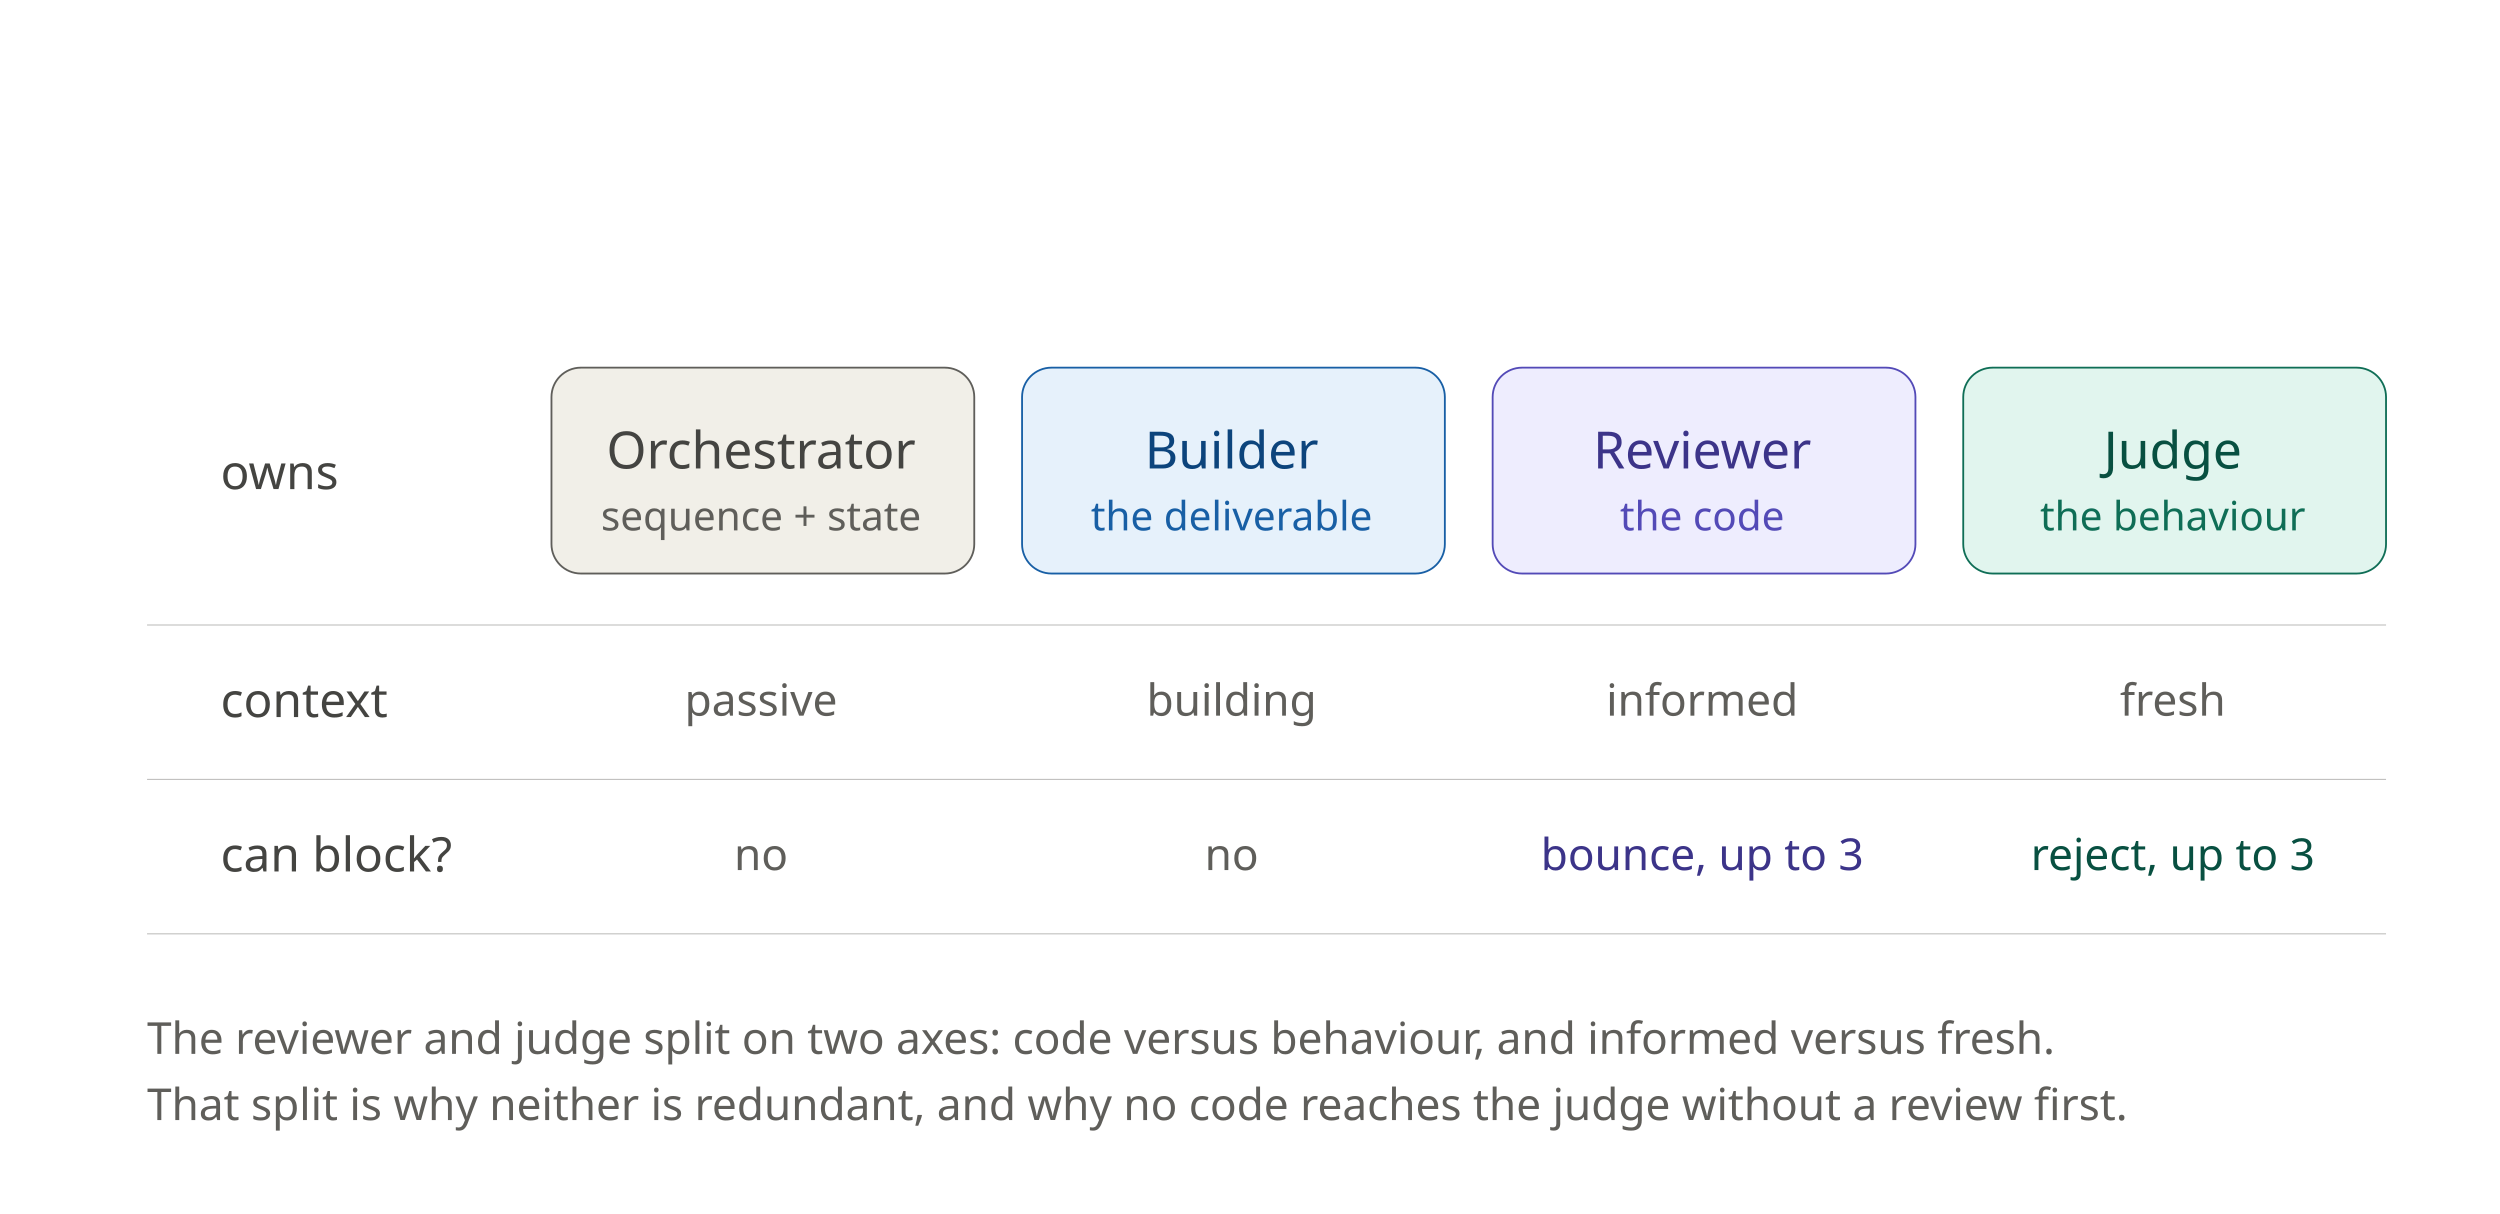
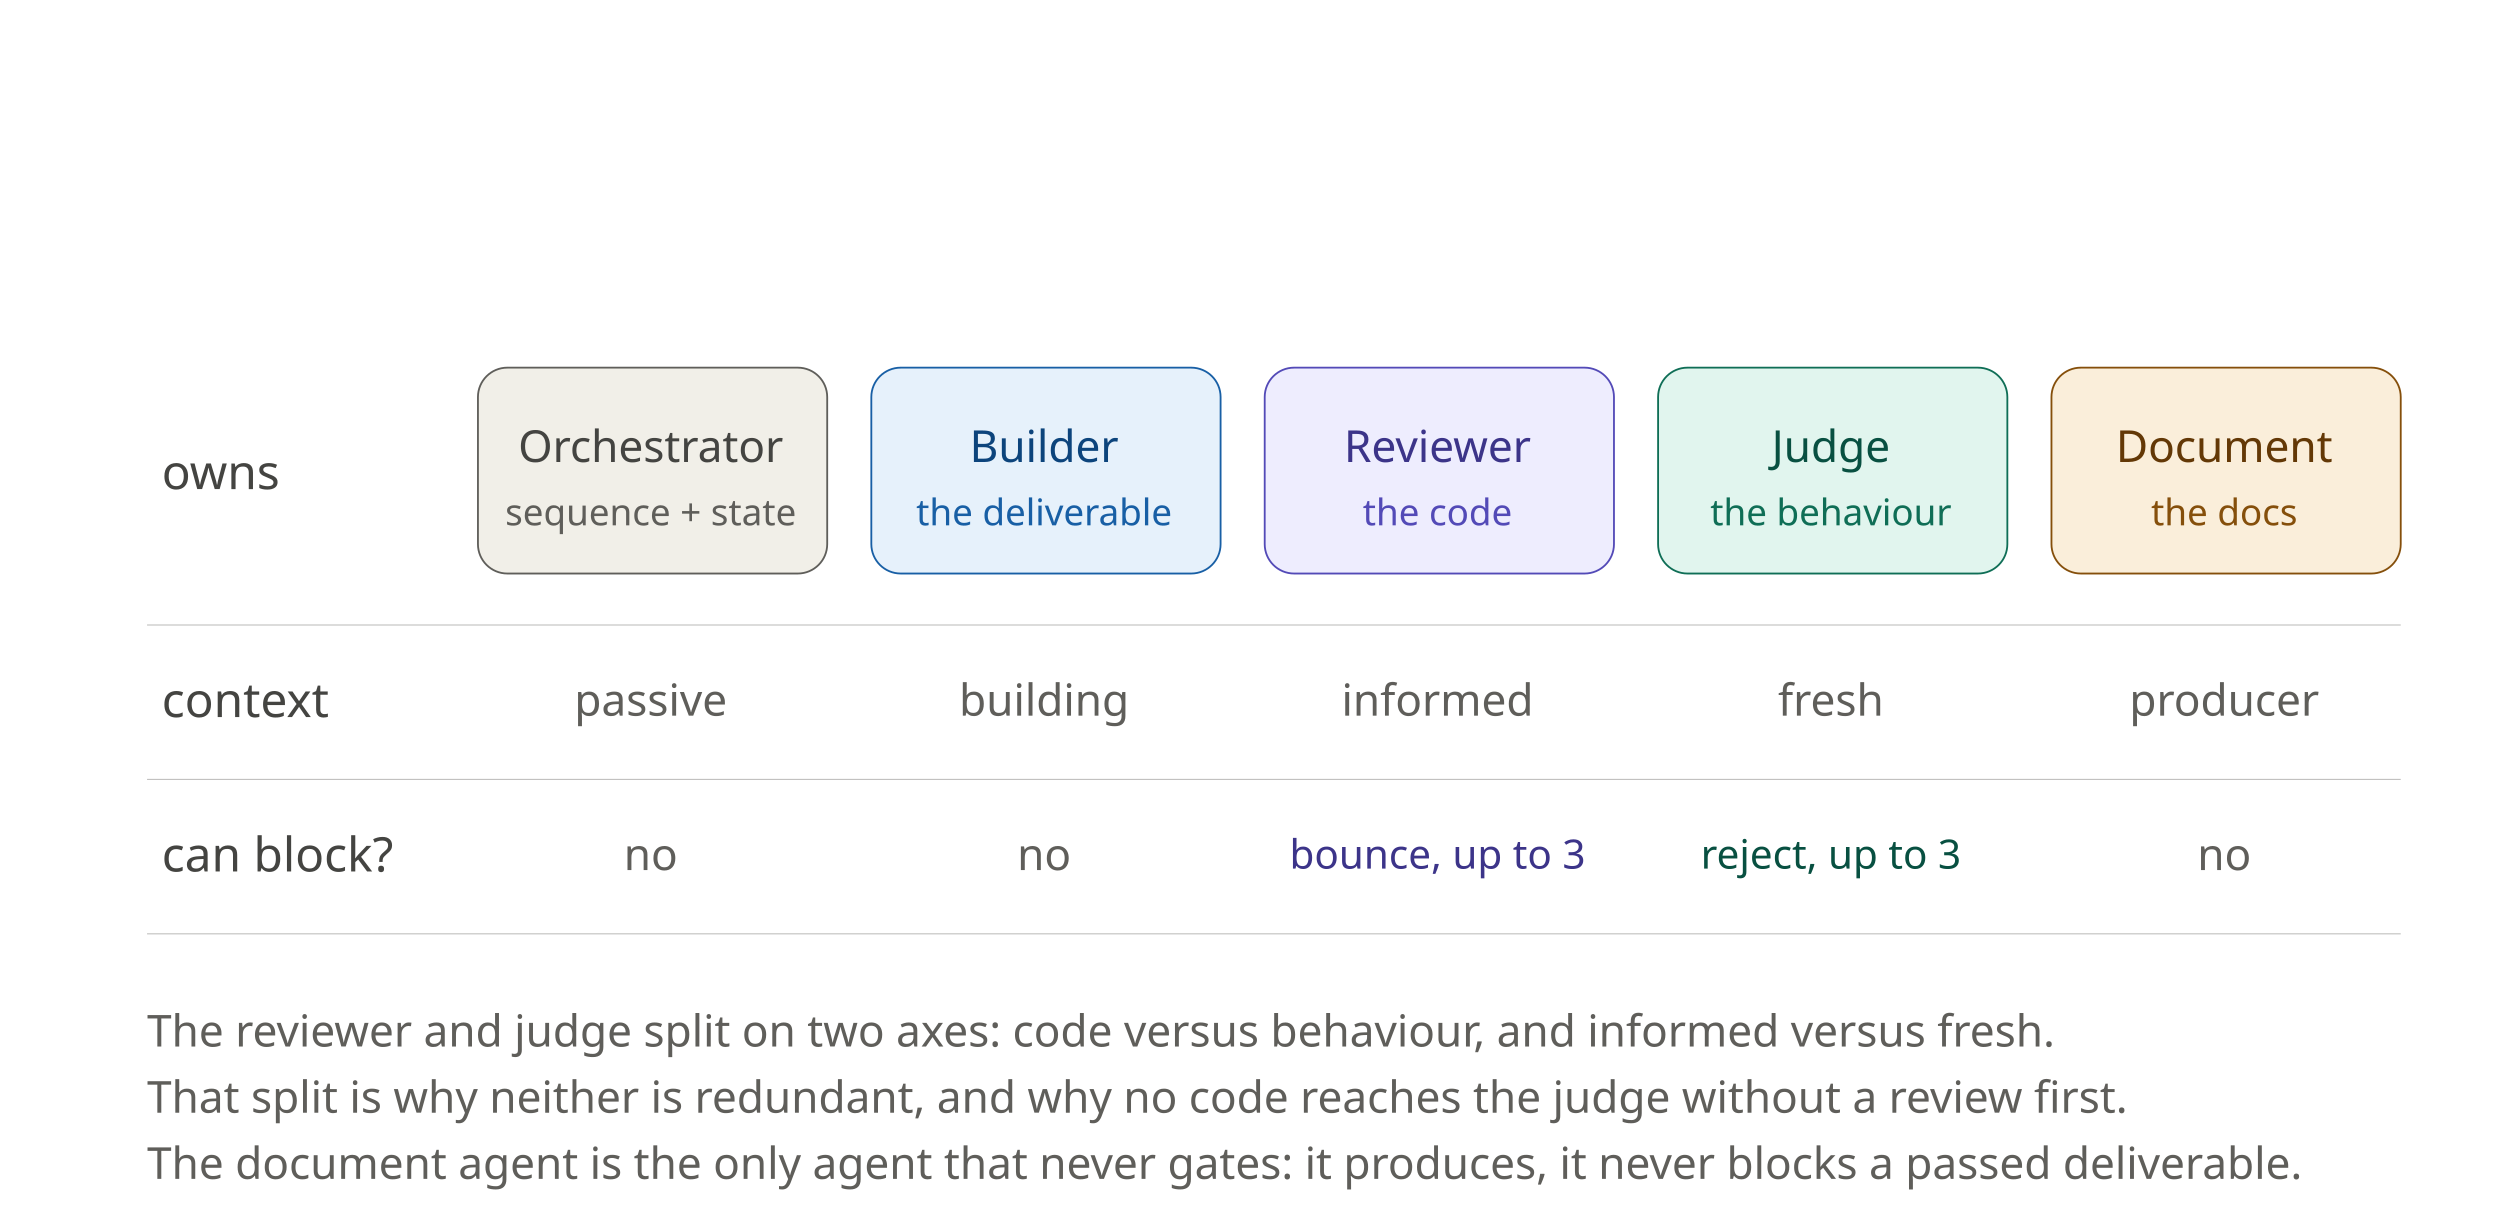
<svg xmlns="http://www.w3.org/2000/svg" width="680" viewBox="0 0 680 330" role="img" font-family="sans-serif">
-   <text x="60" y="128" dominant-baseline="central" fill="#444441" font-size="13" font-weight="500">owns</text>
-   <text x="60" y="190" dominant-baseline="central" fill="#444441" font-size="13" font-weight="500">context</text>
-   <text x="60" y="232" dominant-baseline="central" fill="#444441" font-size="13" font-weight="500">can block?</text>
-   <rect x="150" y="100" width="115" height="56" rx="8" fill="#F1EFE8" stroke="#5F5E5A" stroke-width="0.5" />
-   <text x="207" y="122" text-anchor="middle" dominant-baseline="central" fill="#444441" font-size="14" font-weight="500">Orchestrator</text>
-   <text x="207" y="140" text-anchor="middle" dominant-baseline="central" fill="#5F5E5A" font-size="11">sequence + state</text>
-   <rect x="278" y="100" width="115" height="56" rx="8" fill="#E6F1FB" stroke="#185FA5" stroke-width="0.5" />
-   <text x="335" y="122" text-anchor="middle" dominant-baseline="central" fill="#0C447C" font-size="14" font-weight="500">Builder</text>
-   <text x="335" y="140" text-anchor="middle" dominant-baseline="central" fill="#185FA5" font-size="11">the deliverable</text>
-   <rect x="406" y="100" width="115" height="56" rx="8" fill="#EEEDFE" stroke="#534AB7" stroke-width="0.5" />
-   <text x="463" y="122" text-anchor="middle" dominant-baseline="central" fill="#3C3489" font-size="14" font-weight="500">Reviewer</text>
-   <text x="463" y="140" text-anchor="middle" dominant-baseline="central" fill="#534AB7" font-size="11">the code</text>
-   <rect x="534" y="100" width="115" height="56" rx="8" fill="#E1F5EE" stroke="#0F6E56" stroke-width="0.5" />
-   <text x="591" y="122" text-anchor="middle" dominant-baseline="central" fill="#085041" font-size="14" font-weight="500">Judge</text>
-   <text x="591" y="140" text-anchor="middle" dominant-baseline="central" fill="#0F6E56" font-size="11">the behaviour</text>
-   <line x1="40" y1="170" x2="649" y2="170" stroke="#5F5E5A" stroke-width="0.3" opacity="0.4" />
-   <text x="207" y="190" text-anchor="middle" dominant-baseline="central" fill="#5F5E5A" font-size="12">passive</text>
-   <text x="335" y="190" text-anchor="middle" dominant-baseline="central" fill="#5F5E5A" font-size="12">building</text>
-   <text x="463" y="190" text-anchor="middle" dominant-baseline="central" fill="#5F5E5A" font-size="12">informed</text>
-   <text x="591" y="190" text-anchor="middle" dominant-baseline="central" fill="#5F5E5A" font-size="12">fresh</text>
-   <line x1="40" y1="212" x2="649" y2="212" stroke="#5F5E5A" stroke-width="0.3" opacity="0.4" />
-   <text x="207" y="232" text-anchor="middle" dominant-baseline="central" fill="#5F5E5A" font-size="12">no</text>
-   <text x="335" y="232" text-anchor="middle" dominant-baseline="central" fill="#5F5E5A" font-size="12">no</text>
-   <text x="463" y="232" text-anchor="middle" dominant-baseline="central" fill="#3C3489" font-size="12">bounce, up to 3</text>
-   <text x="591" y="232" text-anchor="middle" dominant-baseline="central" fill="#085041" font-size="12">reject, up to 3</text>
-   <line x1="40" y1="254" x2="649" y2="254" stroke="#5F5E5A" stroke-width="0.3" opacity="0.4" />
-   <text x="40" y="282" dominant-baseline="central" fill="#5F5E5A" font-size="12">The reviewer and judge split on two axes: code versus behaviour, and informed versus fresh.</text>
-   <text x="40" y="300" dominant-baseline="central" fill="#5F5E5A" font-size="12">That split is why neither is redundant, and why no code reaches the judge without a review first.</text>
+   <text x="44" y="128" dominant-baseline="central" fill="#444441" font-size="13" font-weight="500">owns</text>
+   <text x="44" y="190" dominant-baseline="central" fill="#444441" font-size="13" font-weight="500">context</text>
+   <text x="44" y="232" dominant-baseline="central" fill="#444441" font-size="13" font-weight="500">can block?</text>
+   <rect x="130" y="100" width="95" height="56" rx="8" fill="#F1EFE8" stroke="#5F5E5A" stroke-width="0.5" />
+   <text x="177" y="121" text-anchor="middle" dominant-baseline="central" fill="#444441" font-size="12" font-weight="500">Orchestrator</text>
+   <text x="177" y="139" text-anchor="middle" dominant-baseline="central" fill="#5F5E5A" font-size="10">sequence + state</text>
+   <rect x="237" y="100" width="95" height="56" rx="8" fill="#E6F1FB" stroke="#185FA5" stroke-width="0.5" />
+   <text x="284" y="121" text-anchor="middle" dominant-baseline="central" fill="#0C447C" font-size="12" font-weight="500">Builder</text>
+   <text x="284" y="139" text-anchor="middle" dominant-baseline="central" fill="#185FA5" font-size="10">the deliverable</text>
+   <rect x="344" y="100" width="95" height="56" rx="8" fill="#EEEDFE" stroke="#534AB7" stroke-width="0.5" />
+   <text x="391" y="121" text-anchor="middle" dominant-baseline="central" fill="#3C3489" font-size="12" font-weight="500">Reviewer</text>
+   <text x="391" y="139" text-anchor="middle" dominant-baseline="central" fill="#534AB7" font-size="10">the code</text>
+   <rect x="451" y="100" width="95" height="56" rx="8" fill="#E1F5EE" stroke="#0F6E56" stroke-width="0.5" />
+   <text x="498" y="121" text-anchor="middle" dominant-baseline="central" fill="#085041" font-size="12" font-weight="500">Judge</text>
+   <text x="498" y="139" text-anchor="middle" dominant-baseline="central" fill="#0F6E56" font-size="10">the behaviour</text>
+   <rect x="558" y="100" width="95" height="56" rx="8" fill="#FAEEDA" stroke="#854F0B" stroke-width="0.5" />
+   <text x="605" y="121" text-anchor="middle" dominant-baseline="central" fill="#633806" font-size="12" font-weight="500">Document</text>
+   <text x="605" y="139" text-anchor="middle" dominant-baseline="central" fill="#854F0B" font-size="10">the docs</text>
+   <line x1="40" y1="170" x2="653" y2="170" stroke="#5F5E5A" stroke-width="0.3" opacity="0.4" />
+   <text x="177" y="190" text-anchor="middle" dominant-baseline="central" fill="#5F5E5A" font-size="12">passive</text>
+   <text x="284" y="190" text-anchor="middle" dominant-baseline="central" fill="#5F5E5A" font-size="12">building</text>
+   <text x="391" y="190" text-anchor="middle" dominant-baseline="central" fill="#5F5E5A" font-size="12">informed</text>
+   <text x="498" y="190" text-anchor="middle" dominant-baseline="central" fill="#5F5E5A" font-size="12">fresh</text>
+   <text x="605" y="190" text-anchor="middle" dominant-baseline="central" fill="#5F5E5A" font-size="12">producer</text>
+   <line x1="40" y1="212" x2="653" y2="212" stroke="#5F5E5A" stroke-width="0.3" opacity="0.4" />
+   <text x="177" y="232" text-anchor="middle" dominant-baseline="central" fill="#5F5E5A" font-size="12">no</text>
+   <text x="284" y="232" text-anchor="middle" dominant-baseline="central" fill="#5F5E5A" font-size="12">no</text>
+   <text x="391" y="232" text-anchor="middle" dominant-baseline="central" fill="#3C3489" font-size="11">bounce, up to 3</text>
+   <text x="498" y="232" text-anchor="middle" dominant-baseline="central" fill="#085041" font-size="11">reject, up to 3</text>
+   <text x="605" y="232" text-anchor="middle" dominant-baseline="central" fill="#5F5E5A" font-size="12">no</text>
+   <line x1="40" y1="254" x2="653" y2="254" stroke="#5F5E5A" stroke-width="0.3" opacity="0.4" />
+   <text x="40" y="280" dominant-baseline="central" fill="#5F5E5A" font-size="12">The reviewer and judge split on two axes: code versus behaviour, and informed versus fresh.</text>
+   <text x="40" y="298" dominant-baseline="central" fill="#5F5E5A" font-size="12">That split is why neither is redundant, and why no code reaches the judge without a review first.</text>
+   <text x="40" y="316" dominant-baseline="central" fill="#5F5E5A" font-size="12">The document agent is the only agent that never gates: it produces, it never blocks a passed deliverable.</text>
</svg>
